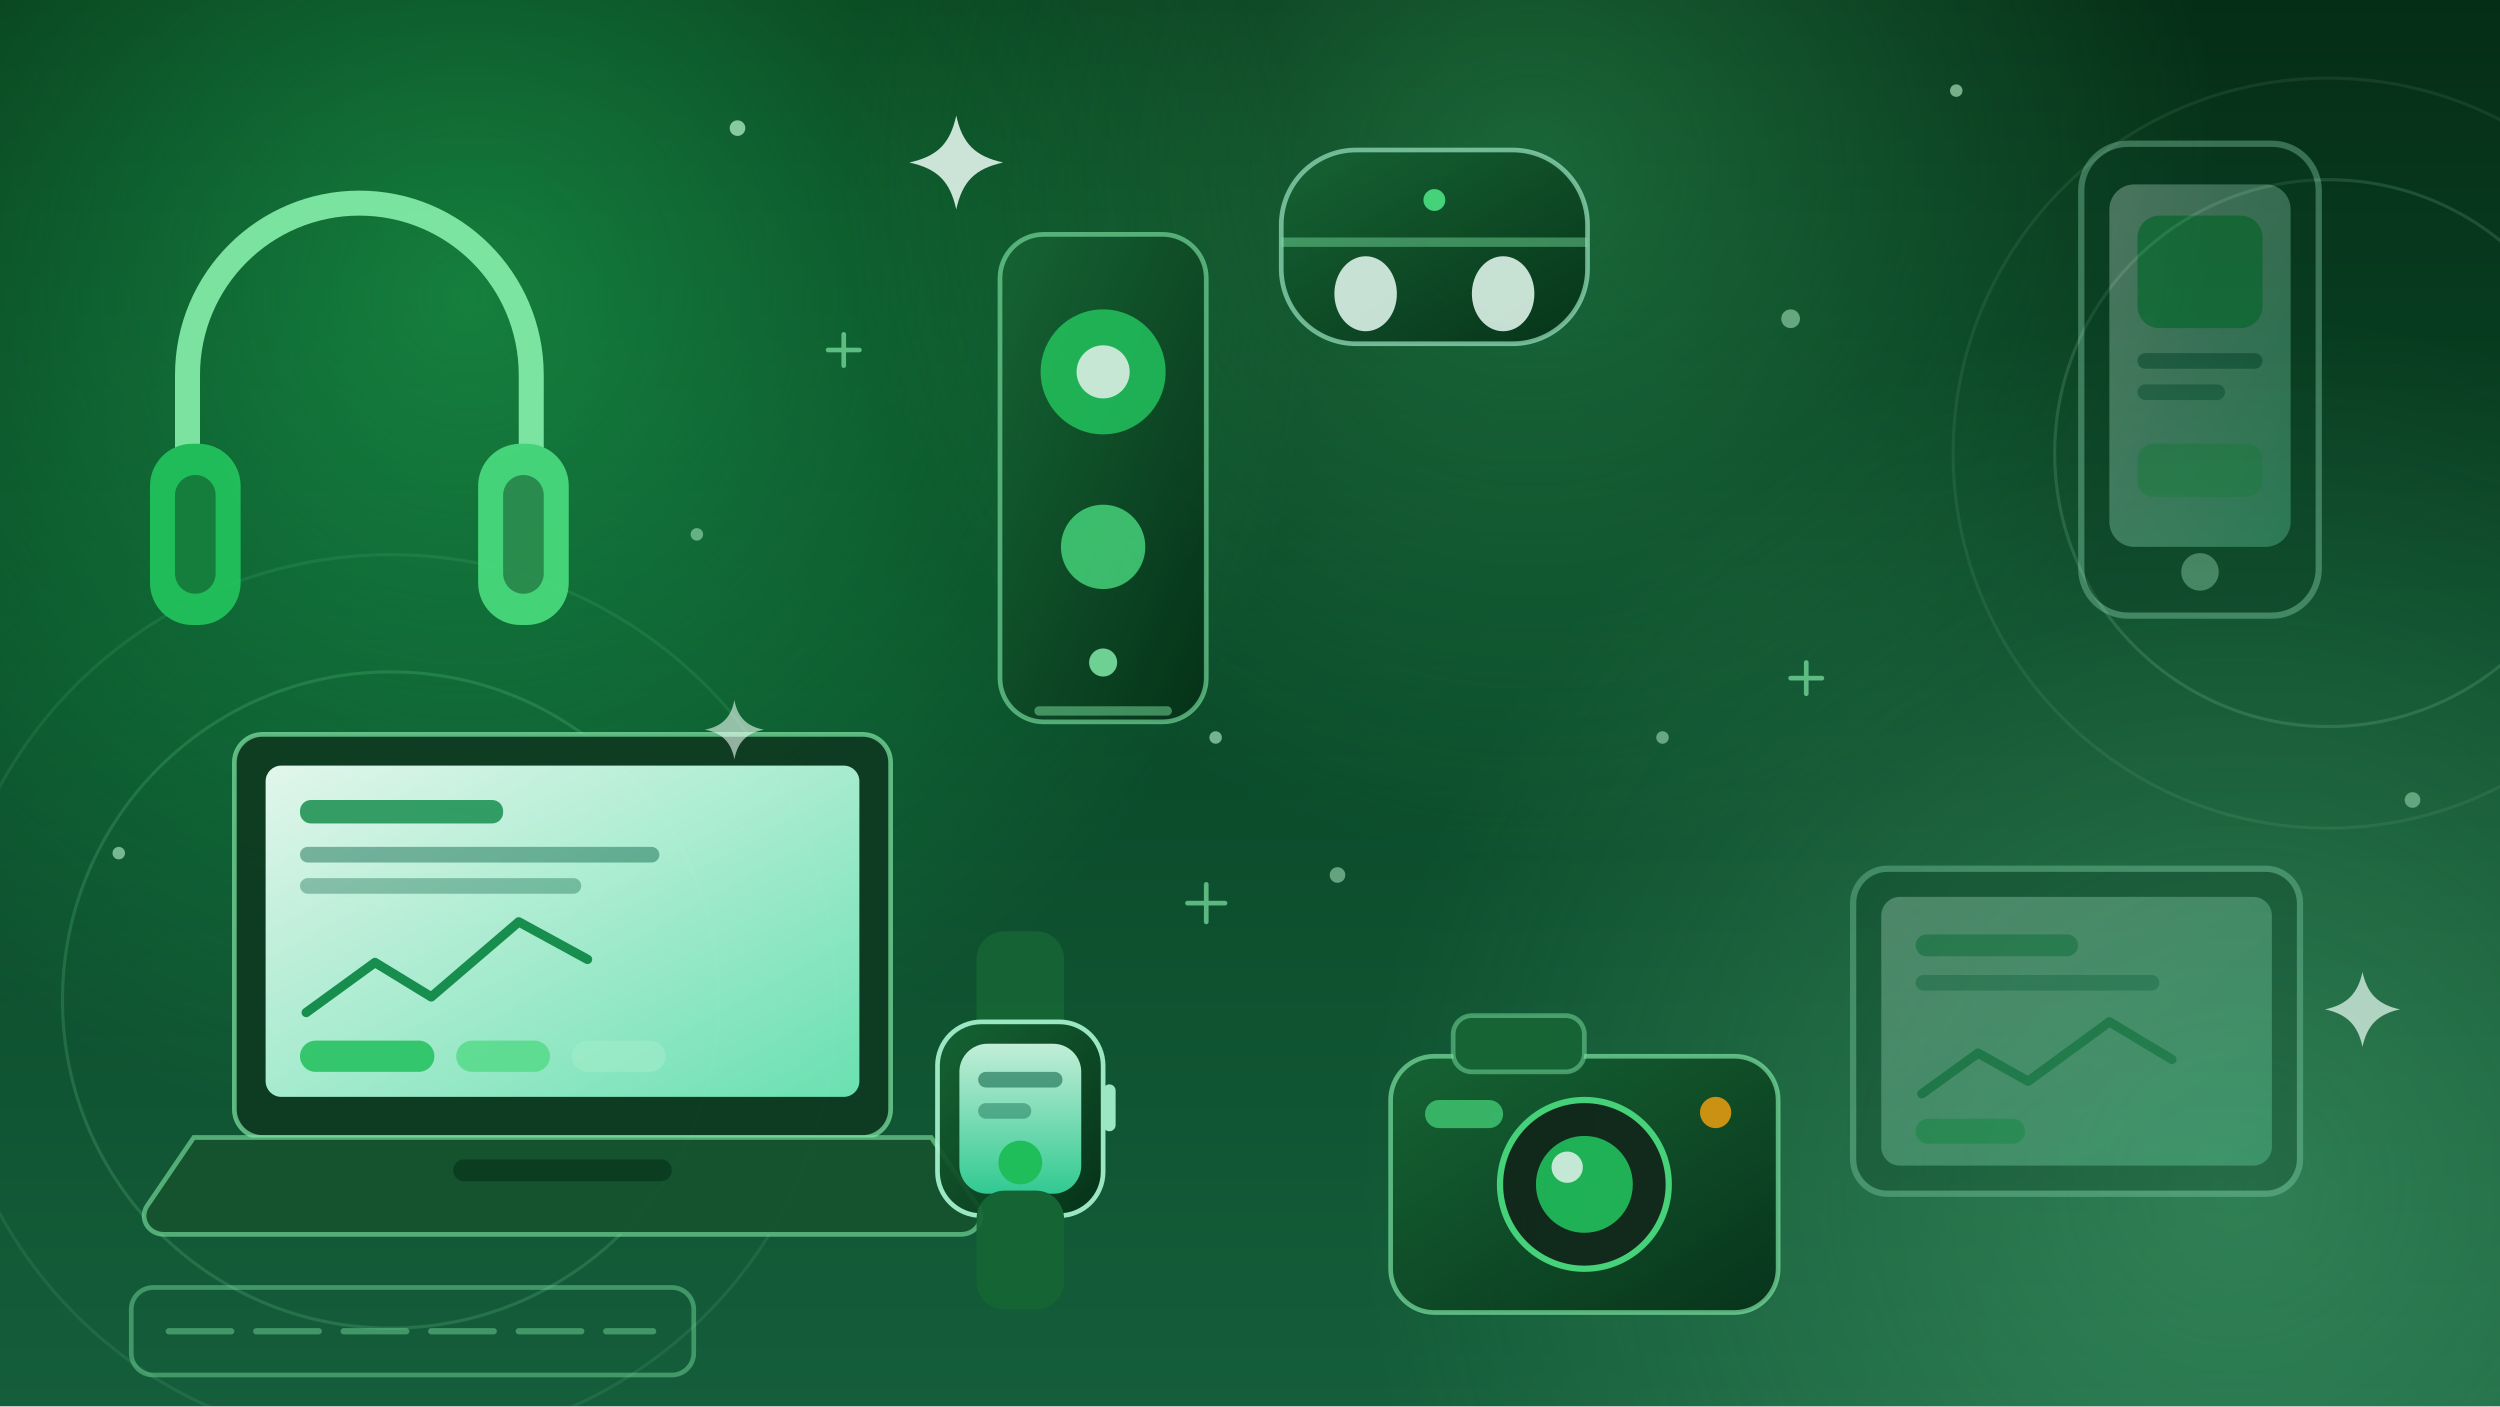
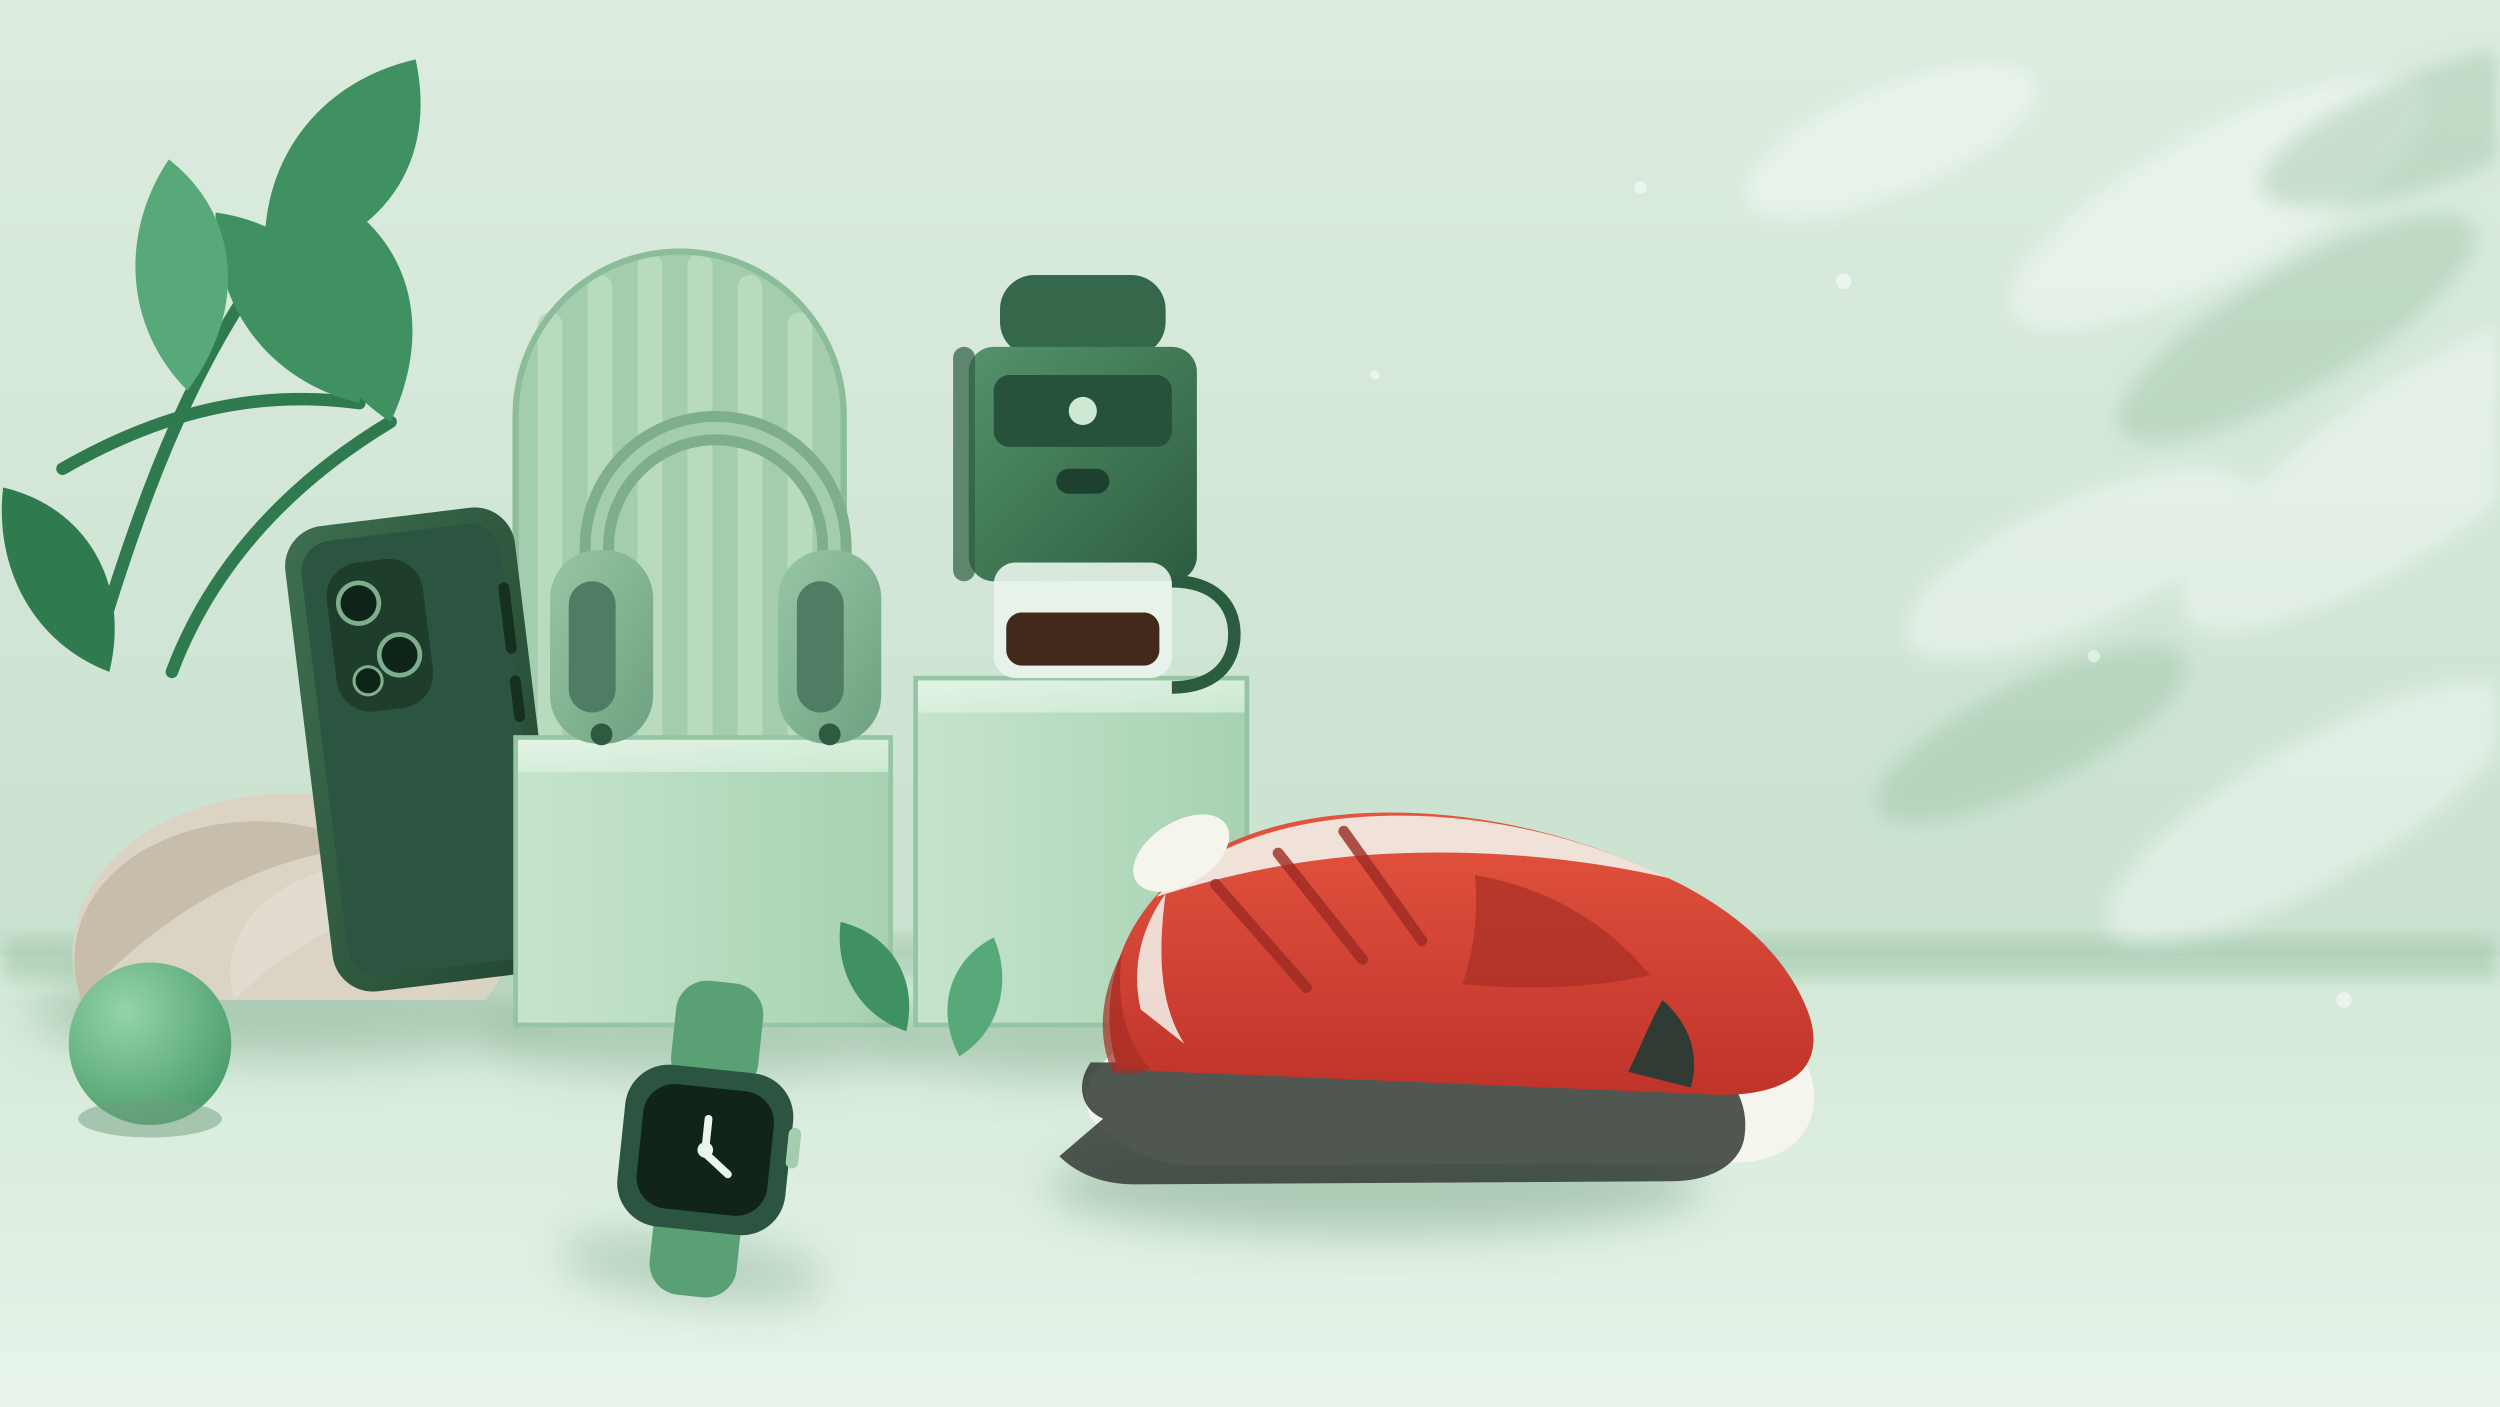
<svg xmlns="http://www.w3.org/2000/svg" viewBox="0 0 1600 900" fill="none">
  <defs>
-     <linearGradient id="hbBg" x1="800" y1="0" x2="800" y2="900" gradientUnits="userSpaceOnUse">
-       <stop offset="0" stop-color="#052e16" />
-       <stop offset="0.5" stop-color="#0a4a29" />
-       <stop offset="1" stop-color="#155e3b" />
+     <linearGradient id="wall" x1="0" y1="0" x2="0" y2="1">
+       <stop offset="0" stop-color="#dcecdf" />
+       <stop offset="1" stop-color="#c9e1cf" />
    </linearGradient>
-     <radialGradient id="hbGlow1" gradientUnits="userSpaceOnUse" cx="300" cy="190" r="540">
-       <stop stop-color="#22c55e" stop-opacity="0.5" />
-       <stop offset="1" stop-color="#22c55e" stop-opacity="0" />
+     <linearGradient id="floor" x1="0" y1="0" x2="0" y2="1">
+       <stop offset="0" stop-color="#d2e8d6" />
+       <stop offset="1" stop-color="#e8f4ea" />
+     </linearGradient>
+     <linearGradient id="podium" x1="0" y1="0" x2="1" y2="0">
+       <stop offset="0" stop-color="#c6e4cd" />
+       <stop offset="1" stop-color="#a7d2b2" />
+     </linearGradient>
+     <linearGradient id="podiumTop" x1="0" y1="0" x2="1" y2="1">
+       <stop offset="0" stop-color="#e4f4e7" />
+       <stop offset="1" stop-color="#cbe8d1" />
+     </linearGradient>
+     <linearGradient id="machine" x1="0" y1="0" x2="1" y2="1">
+       <stop offset="0" stop-color="#54936b" />
+       <stop offset="1" stop-color="#2c5c40" />
+     </linearGradient>
+     <linearGradient id="phoneBody" x1="0" y1="0" x2="1" y2="1">
+       <stop offset="0" stop-color="#3d6f50" />
+       <stop offset="1" stop-color="#22442f" />
+     </linearGradient>
+     <linearGradient id="cup" x1="0" y1="0" x2="1" y2="1">
+       <stop offset="0" stop-color="#97c6a5" />
+       <stop offset="1" stop-color="#6ea181" />
+     </linearGradient>
+     <linearGradient id="shoeRed" x1="0" y1="0" x2="0" y2="1">
+       <stop offset="0" stop-color="#e4543f" />
+       <stop offset="1" stop-color="#bf332a" />
+     </linearGradient>
+     <radialGradient id="ball" cx="0.35" cy="0.3" r="0.9">
+       <stop offset="0" stop-color="#93d5a7" />
+       <stop offset="1" stop-color="#3f9161" />
    </radialGradient>
-     <radialGradient id="hbGlow2" gradientUnits="userSpaceOnUse" cx="1430" cy="760" r="560">
-       <stop stop-color="#86efac" stop-opacity="0.26" />
-       <stop offset="1" stop-color="#86efac" stop-opacity="0" />
-     </radialGradient>
-     <radialGradient id="hbGlow3" gradientUnits="userSpaceOnUse" cx="980" cy="110" r="440">
-       <stop stop-color="#4ade80" stop-opacity="0.3" />
-       <stop offset="1" stop-color="#4ade80" stop-opacity="0" />
-     </radialGradient>
-     <linearGradient id="hbScreen" x1="0" y1="0" x2="1" y2="1">
-       <stop stop-color="#ecfdf5" />
-       <stop offset="1" stop-color="#6ee7b7" />
-     </linearGradient>
-     <linearGradient id="hbScreen2" x1="0" y1="0" x2="0" y2="1">
-       <stop stop-color="#d1fae5" />
-       <stop offset="1" stop-color="#34d399" />
-     </linearGradient>
-     <linearGradient id="hbBody" x1="0" y1="0" x2="1" y2="1">
-       <stop stop-color="#166534" />
-       <stop offset="1" stop-color="#052e16" />
-     </linearGradient>
+     <filter id="softShadow" x="-40%" y="-60%" width="180%" height="220%">
+       <feGaussianBlur stdDeviation="14" />
+     </filter>
+     <filter id="leafBlur" x="-20%" y="-20%" width="140%" height="140%">
+       <feGaussianBlur stdDeviation="6" />
+     </filter>
  </defs>
-   <rect width="1600" height="900" fill="url(#hbBg)" />
-   <rect width="1600" height="900" fill="url(#hbGlow1)" />
-   <rect width="1600" height="900" fill="url(#hbGlow2)" />
-   <rect width="1600" height="900" fill="url(#hbGlow3)" />
-   <circle cx="250" cy="640" r="210" stroke="#86efac" stroke-opacity="0.16" stroke-width="2" />
-   <circle cx="250" cy="640" r="285" stroke="#86efac" stroke-opacity="0.1" stroke-width="2" />
-   <circle cx="1490" cy="290" r="175" stroke="#bbf7d0" stroke-opacity="0.14" stroke-width="2" />
-   <circle cx="1490" cy="290" r="240" stroke="#bbf7d0" stroke-opacity="0.08" stroke-width="2" />
-   <g opacity="0.9">
-     <path d="M120 300 v-60 a110 110 0 0 1 220 0 v60" stroke="#86efac" stroke-width="16" fill="none" stroke-linecap="round" />
-     <rect x="96" y="284" width="58" height="116" rx="27" fill="#22c55e" />
-     <rect x="306" y="284" width="58" height="116" rx="27" fill="#4ade80" />
-     <rect x="112" y="304" width="26" height="76" rx="13" fill="#052e16" opacity="0.45" />
-     <rect x="322" y="304" width="26" height="76" rx="13" fill="#052e16" opacity="0.45" />
+   <rect width="1600" height="900" fill="#d5e9d9" />
+   <rect width="1600" height="640" fill="url(#wall)" />
+   <rect y="612" width="1600" height="288" fill="url(#floor)" />
+   <rect y="600" width="1600" height="26" fill="#9dc4a8" opacity="0.55" filter="url(#leafBlur)" />
+   <g filter="url(#leafBlur)">
+     <g fill="#ffffff" opacity="0.4">
+       <ellipse cx="1420" cy="130" rx="150" ry="46" transform="rotate(-28 1420 130)" />
+       <ellipse cx="1540" cy="300" rx="170" ry="52" transform="rotate(-34 1540 300)" />
+       <ellipse cx="1330" cy="360" rx="120" ry="40" transform="rotate(-24 1330 360)" />
+       <ellipse cx="1480" cy="520" rx="150" ry="44" transform="rotate(-30 1480 520)" />
+       <ellipse cx="1210" cy="90" rx="100" ry="34" transform="rotate(-22 1210 90)" />
+     </g>
+     <g fill="#8dbb98" opacity="0.35">
+       <ellipse cx="1470" cy="210" rx="130" ry="38" transform="rotate(-30 1470 210)" />
+       <ellipse cx="1300" cy="470" rx="110" ry="34" transform="rotate(-26 1300 470)" />
+       <ellipse cx="1560" cy="80" rx="120" ry="36" transform="rotate(-20 1560 80)" />
+     </g>
  </g>
-   <g opacity="0.9">
-     <rect x="640" y="150" width="132" height="312" rx="28" fill="url(#hbBody)" stroke="#86efac" stroke-opacity="0.65" stroke-width="3" />
-     <circle cx="706" cy="238" r="40" fill="#22c55e" opacity="0.9" />
-     <circle cx="706" cy="238" r="17" fill="#ecfdf5" opacity="0.9" />
-     <circle cx="706" cy="350" r="27" fill="#4ade80" opacity="0.85" />
-     <circle cx="706" cy="424" r="9" fill="#86efac" opacity="0.9" />
-     <rect x="662" y="452" width="88" height="6" rx="3" fill="#86efac" opacity="0.5" />
+   <g>
+     <path d="M330 616 V266 a105 105 0 0 1 210 0 V616 Z" fill="#a4cdb0" />
+     <g fill="#b8dabf">
+       <rect x="344" y="200" width="16" height="416" rx="8" />
+       <rect x="376" y="176" width="16" height="440" rx="8" />
+       <rect x="408" y="162" width="16" height="454" rx="8" />
+       <rect x="440" y="162" width="16" height="454" rx="8" />
+       <rect x="472" y="176" width="16" height="440" rx="8" />
+       <rect x="504" y="200" width="16" height="416" rx="8" />
+     </g>
+     <path d="M330 616 V266 a105 105 0 0 1 210 0 V616 Z" fill="none" stroke="#8bbd99" stroke-width="4" />
  </g>
-   <g opacity="0.9">
-     <rect x="820" y="96" width="196" height="124" rx="48" fill="url(#hbBody)" stroke="#a7f3d0" stroke-opacity="0.7" stroke-width="3" />
-     <rect x="820" y="152" width="196" height="6" fill="#86efac" opacity="0.45" />
-     <ellipse cx="874" cy="188" rx="20" ry="24" fill="#ecfdf5" opacity="0.92" />
-     <ellipse cx="962" cy="188" rx="20" ry="24" fill="#ecfdf5" opacity="0.92" />
-     <circle cx="918" cy="128" r="7" fill="#4ade80" />
+   <g stroke="#2f7a4f" stroke-width="8" stroke-linecap="round" fill="none">
+     <path d="M60 420 C 90 320 120 240 170 170" />
+     <path d="M110 430 C 140 350 200 300 250 270" />
+     <path d="M40 300 C 110 260 170 250 230 258" />
  </g>
-   <g opacity="0.95">
-     <rect x="150" y="470" width="420" height="258" rx="18" fill="#0e3b22" stroke="#86efac" stroke-opacity="0.7" stroke-width="3" />
-     <rect x="170" y="490" width="380" height="212" rx="10" fill="url(#hbScreen)" />
-     <rect x="192" y="512" width="130" height="15" rx="7" fill="#179150" opacity="0.85" />
-     <rect x="192" y="542" width="230" height="10" rx="5" fill="#065f46" opacity="0.45" />
-     <rect x="192" y="562" width="180" height="10" rx="5" fill="#065f46" opacity="0.35" />
-     <path d="M196 648 L240 616 L276 638 L332 590 L376 614" stroke="#179150" stroke-width="6" fill="none" stroke-linecap="round" stroke-linejoin="round" />
-     <rect x="192" y="666" width="86" height="20" rx="10" fill="#22c55e" opacity="0.85" />
-     <rect x="292" y="666" width="60" height="20" rx="10" fill="#4ade80" opacity="0.7" />
-     <rect x="366" y="666" width="60" height="20" rx="10" fill="#a7f3d0" opacity="0.6" />
-     <path d="M124 728 h472 l30 44 c5 8 -1 18 -11 18 H105 c-10 0 -16 -10 -11 -18 z" fill="#14532d" stroke="#86efac" stroke-opacity="0.6" stroke-width="3" />
-     <rect x="290" y="742" width="140" height="14" rx="7" fill="#052e16" opacity="0.6" />
+   <g fill="#3f9161">
+     <path d="M170 170 c-6 -66 34 -118 96 -132 c14 64 -18 118 -96 132 z" />
+     <path d="M250 270 c-52 -34 -66 -92 -44 -148 c54 26 74 84 44 148 z" />
+     <path d="M230 258 c-58 -14 -94 -62 -92 -122 c58 8 98 54 92 122 z" />
+     <path d="M120 250 c-40 -40 -44 -100 -12 -148 c44 34 52 94 12 148 z" fill="#57a97a" />
+     <path d="M70 430 c-48 -18 -74 -66 -68 -118 c52 12 82 60 68 118 z" fill="#2f7a4f" />
  </g>
-   <g opacity="0.92">
-     <rect x="625" y="596" width="56" height="76" rx="18" fill="#166534" />
-     <rect x="600" y="654" width="106" height="124" rx="28" fill="url(#hbBody)" stroke="#a7f3d0" stroke-width="3" />
-     <rect x="614" y="668" width="78" height="96" rx="18" fill="url(#hbScreen2)" />
-     <rect x="626" y="686" width="54" height="10" rx="5" fill="#065f46" opacity="0.55" />
-     <rect x="626" y="706" width="34" height="10" rx="5" fill="#065f46" opacity="0.4" />
-     <circle cx="653" cy="744" r="14" fill="#22c55e" />
-     <rect x="625" y="762" width="56" height="76" rx="18" fill="#166534" />
-     <rect x="706" y="694" width="8" height="30" rx="4" fill="#a7f3d0" />
+   <g>
+     <ellipse cx="190" cy="648" rx="170" ry="30" fill="#6f9e7f" opacity="0.4" filter="url(#softShadow)" />
+     <path d="M52 640 c-18 -46 8 -96 62 -118 c58 -24 132 -18 176 16 c40 32 44 78 20 102 z" fill="#dbd4c5" />
+     <path d="M52 640 c-14 -40 6 -82 52 -102 c40 -18 92 -16 130 4 c-70 6 -132 44 -182 98 z" fill="#c6bdab" />
+     <path d="M150 640 c-10 -34 10 -66 50 -80 c34 -12 78 -10 108 8 c-56 4 -118 30 -158 72 z" fill="#e6e0d4" opacity="0.7" />
+     <circle cx="96" cy="668" r="52" fill="url(#ball)" />
+     <ellipse cx="96" cy="716" rx="46" ry="12" fill="#6f9e7f" opacity="0.5" />
+     <g transform="rotate(-7 268 470)">
+       <rect x="196" y="330" width="148" height="300" rx="26" fill="url(#phoneBody)" />
+       <rect x="206" y="340" width="128" height="280" rx="20" fill="#2b5540" />
+       <rect x="220" y="356" width="62" height="96" rx="22" fill="#1e3d2b" />
+       <circle cx="240" cy="382" r="13" fill="#0f2418" stroke="#7fae8d" stroke-width="3" />
+       <circle cx="262" cy="418" r="13" fill="#0f2418" stroke="#7fae8d" stroke-width="3" />
+       <circle cx="240" cy="432" r="9" fill="#0f2418" stroke="#7fae8d" stroke-width="2" />
+       <rect x="330" y="380" width="7" height="46" rx="3.5" fill="#16301f" />
+       <rect x="330" y="440" width="7" height="30" rx="3.5" fill="#16301f" />
+     </g>
  </g>
-   <g opacity="0.9">
-     <rect x="890" y="676" width="248" height="164" rx="28" fill="url(#hbBody)" stroke="#86efac" stroke-opacity="0.7" stroke-width="3" />
-     <rect x="930" y="650" width="84" height="36" rx="12" fill="#166534" stroke="#86efac" stroke-opacity="0.5" stroke-width="3" />
-     <circle cx="1014" cy="758" r="54" fill="#0f2417" stroke="#4ade80" stroke-width="4" />
-     <circle cx="1014" cy="758" r="31" fill="#22c55e" opacity="0.92" />
-     <circle cx="1003" cy="747" r="10" fill="#ecfdf5" opacity="0.9" />
-     <circle cx="1098" cy="712" r="10" fill="#f59e0b" opacity="0.9" />
-     <rect x="912" y="704" width="50" height="18" rx="9" fill="#4ade80" opacity="0.75" />
+   <g>
+     <ellipse cx="450" cy="662" rx="140" ry="26" fill="#6f9e7f" opacity="0.4" filter="url(#softShadow)" />
+     <rect x="330" y="472" width="240" height="184" fill="url(#podium)" />
+     <rect x="330" y="472" width="240" height="22" fill="url(#podiumTop)" />
+     <rect x="330" y="472" width="240" height="184" fill="none" stroke="#96c5a3" stroke-width="3" />
  </g>
-   <g opacity="0.32">
-     <rect x="1332" y="92" width="152" height="302" rx="30" fill="#0b3d24" stroke="#a7f3d0" stroke-width="4" />
-     <rect x="1350" y="118" width="116" height="232" rx="16" fill="url(#hbScreen)" opacity="0.9" />
-     <rect x="1368" y="138" width="80" height="72" rx="14" fill="#22c55e" opacity="0.85" />
-     <rect x="1368" y="226" width="80" height="10" rx="5" fill="#065f46" opacity="0.6" />
-     <rect x="1368" y="246" width="56" height="10" rx="5" fill="#065f46" opacity="0.5" />
-     <rect x="1368" y="284" width="80" height="34" rx="10" fill="#4ade80" opacity="0.7" />
-     <circle cx="1408" cy="366" r="12" fill="#bbf7d0" />
+   <g>
+     <path d="M382 384 v-34 a76 76 0 0 1 152 0 v34" stroke="#7fae8d" stroke-width="22" fill="none" stroke-linecap="round" />
+     <path d="M382 384 v-34 a76 76 0 0 1 152 0 v34" stroke="#a4cdb0" stroke-width="8" fill="none" stroke-linecap="round" />
+     <rect x="352" y="352" width="66" height="124" rx="31" fill="url(#cup)" />
+     <rect x="498" y="352" width="66" height="124" rx="31" fill="url(#cup)" />
+     <rect x="364" y="372" width="30" height="84" rx="15" fill="#4e7d63" />
+     <rect x="510" y="372" width="30" height="84" rx="15" fill="#4e7d63" />
+     <circle cx="385" cy="470" r="7" fill="#2f5a42" />
+     <circle cx="531" cy="470" r="7" fill="#2f5a42" />
  </g>
-   <g opacity="0.28">
-     <rect x="1186" y="556" width="286" height="208" rx="22" fill="#0b3d24" stroke="#a7f3d0" stroke-width="4" />
-     <rect x="1204" y="574" width="250" height="172" rx="12" fill="url(#hbScreen)" opacity="0.85" />
-     <rect x="1226" y="598" width="104" height="14" rx="7" fill="#179150" opacity="0.75" />
-     <rect x="1226" y="624" width="156" height="10" rx="5" fill="#065f46" opacity="0.5" />
-     <path d="M1230 700 L1266 674 L1298 692 L1350 654 L1390 678" stroke="#179150" stroke-width="6" fill="none" stroke-linecap="round" stroke-linejoin="round" />
-     <rect x="1226" y="716" width="70" height="16" rx="8" fill="#22c55e" opacity="0.8" />
+   <g>
+     <ellipse cx="690" cy="664" rx="130" ry="26" fill="#6f9e7f" opacity="0.4" filter="url(#softShadow)" />
+     <rect x="586" y="434" width="212" height="222" fill="url(#podium)" />
+     <rect x="586" y="434" width="212" height="22" fill="url(#podiumTop)" />
+     <rect x="586" y="434" width="212" height="222" fill="none" stroke="#96c5a3" stroke-width="3" />
  </g>
-   <g opacity="0.4">
-     <rect x="84" y="824" width="360" height="56" rx="14" stroke="#86efac" stroke-width="3" fill="none" />
-     <path d="M108 852 h40 M164 852 h40 M220 852 h40 M276 852 h40 M332 852 h40 M388 852 h30" stroke="#86efac" stroke-width="4" stroke-linecap="round" />
+   <g>
+     <rect x="640" y="176" width="106" height="52" rx="22" fill="#35684a" />
+     <rect x="620" y="222" width="146" height="150" rx="16" fill="url(#machine)" />
+     <rect x="636" y="240" width="114" height="46" rx="10" fill="#26513a" />
+     <circle cx="693" cy="263" r="9" fill="#cde9d3" />
+     <rect x="676" y="300" width="34" height="16" rx="8" fill="#1e4030" />
+     <rect x="636" y="360" width="114" height="74" rx="14" fill="#eaf5ec" opacity="0.9" />
+     <rect x="644" y="392" width="98" height="34" rx="10" fill="#43291b" />
+     <path d="M750 372 c26 0 40 14 40 34 c0 20 -14 34 -40 34" stroke="#2c5c40" stroke-width="8" fill="none" />
+     <rect x="610" y="222" width="14" height="150" rx="7" fill="#2c5c40" opacity="0.7" />
  </g>
-   <g fill="#ecfdf5">
-     <path d="M612 74 c4 18 12 26 30 30 c-18 4 -26 12 -30 30 c-4 -18 -12 -26 -30 -30 c18 -4 26 -12 30 -30z" opacity="0.85" />
-     <path d="M1512 622 c3 14 10 21 24 24 c-14 3 -21 10 -24 24 c-3 -14 -10 -21 -24 -24 c14 -3 21 -10 24 -24z" opacity="0.7" />
-     <path d="M470 448 c2 11 8 17 19 19 c-11 2 -17 8 -19 19 c-2 -11 -8 -17 -19 -19 c11 -2 17 -8 19 -19z" opacity="0.6" />
+   <g transform="rotate(6 452 730)">
+     <ellipse cx="452" cy="812" rx="88" ry="20" fill="#6f9e7f" opacity="0.4" filter="url(#softShadow)" />
+     <rect x="424" y="628" width="56" height="70" rx="20" fill="#5aa075" />
+     <rect x="424" y="764" width="56" height="66" rx="20" fill="#5aa075" />
+     <rect x="398" y="684" width="108" height="104" rx="28" fill="#2b5540" />
+     <rect x="410" y="696" width="84" height="80" rx="20" fill="#10241a" />
+     <path d="M452 716 v22 l16 12" stroke="#eaf5ec" stroke-width="5" stroke-linecap="round" fill="none" />
+     <circle cx="452" cy="736" r="5" fill="#eaf5ec" />
+     <rect x="504" y="716" width="8" height="26" rx="4" fill="#a4cdb0" />
  </g>
-   <g fill="#bbf7d0">
-     <circle cx="472" cy="82" r="5" opacity="0.7" />
-     <circle cx="778" cy="472" r="4" opacity="0.6" />
-     <circle cx="1146" cy="204" r="6" opacity="0.5" />
-     <circle cx="1544" cy="512" r="5" opacity="0.45" />
-     <circle cx="76" cy="546" r="4" opacity="0.6" />
-     <circle cx="1064" cy="472" r="4" opacity="0.5" />
-     <circle cx="446" cy="342" r="4" opacity="0.5" />
-     <circle cx="1252" cy="58" r="4" opacity="0.6" />
-     <circle cx="856" cy="560" r="5" opacity="0.5" />
+   <g fill="#3f9161">
+     <path d="M580 660 c-30 -10 -46 -38 -42 -70 c32 8 50 36 42 70 z" />
+     <path d="M614 676 c26 -16 34 -48 22 -76 c-28 14 -38 46 -22 76 z" fill="#57a97a" />
+     <path d="M905 700 c-28 -12 -42 -42 -34 -72 c30 10 46 40 34 72 z" />
  </g>
-   <g stroke="#86efac" stroke-width="3" stroke-linecap="round" opacity="0.65">
-     <path d="M772 566 v24 M760 578 h24" />
-     <path d="M1156 424 v20 M1146 434 h20" />
-     <path d="M540 214 v20 M530 224 h20" />
+   <g>
+     <ellipse cx="880" cy="760" rx="210" ry="30" fill="#6f9e7f" opacity="0.45" filter="url(#softShadow)" />
+     <path d="M712 726 c-16 -6 -22 -22 -12 -38 c14 -22 40 -34 78 -38 l246 -24 c46 -4 84 6 112 30 c22 18 30 42 22 62 c-6 16 -24 26 -48 26 l-344 2 c-24 0 -42 -8 -54 -20 z" fill="#f5f5ee" />
+     <path d="M706 716 c-14 -6 -18 -22 -8 -36 l396 -2 c18 14 26 32 22 52 c-4 16 -22 26 -46 26 l-344 2 c-22 0 -38 -8 -48 -18 z" fill="#333b35" opacity="0.85" />
+     <path d="M716 686 c-12 -34 -6 -76 20 -108 c30 -38 84 -58 154 -58 c62 0 126 16 186 46 c42 22 70 50 82 84 c6 18 2 34 -14 42 c-14 8 -34 10 -58 8 l-336 -14 c-22 -1 -40 -4 -34 0 z" fill="url(#shoeRed)" />
+     <path d="M740 574 c34 -34 88 -52 156 -52 c58 0 118 14 172 40 c-52 -12 -110 -18 -170 -16 c-62 2 -114 14 -158 28 z" fill="#f2f2ea" opacity="0.9" />
+     <g stroke="#9e2b23" stroke-width="7" stroke-linecap="round" opacity="0.8">
+       <path d="M778 566 l58 66" />
+       <path d="M818 546 l54 68" />
+       <path d="M860 532 l50 70" />
+     </g>
+     <path d="M944 560 c46 8 84 30 112 64 c-34 8 -74 10 -120 6 c8 -24 10 -46 8 -70 z" fill="#a52d24" opacity="0.65" />
+     <path d="M712 686 c-10 -22 -8 -50 6 -76 c-4 30 2 56 18 74 c-8 4 -16 4 -24 2 z" fill="#a52d24" opacity="0.7" />
+     <path d="M730 646 c-6 -26 0 -52 16 -74 c-6 44 -2 74 12 96 z" fill="#f5f5ee" opacity="0.85" />
+     <ellipse cx="756" cy="546" rx="34" ry="20" transform="rotate(-32 756 546)" fill="#f5f5ee" />
+     <path d="M1064 640 c18 16 24 36 18 56 l-40 -10 c8 -16 14 -32 22 -46 z" fill="#2f3b33" />
+   </g>
+   <g fill="#ffffff" opacity="0.5">
+     <circle cx="1180" cy="180" r="5" />
+     <circle cx="1340" cy="420" r="4" />
+     <circle cx="1050" cy="120" r="4" />
+     <circle cx="880" cy="240" r="3" />
+     <circle cx="1500" cy="640" r="5" />
  </g>
</svg>
